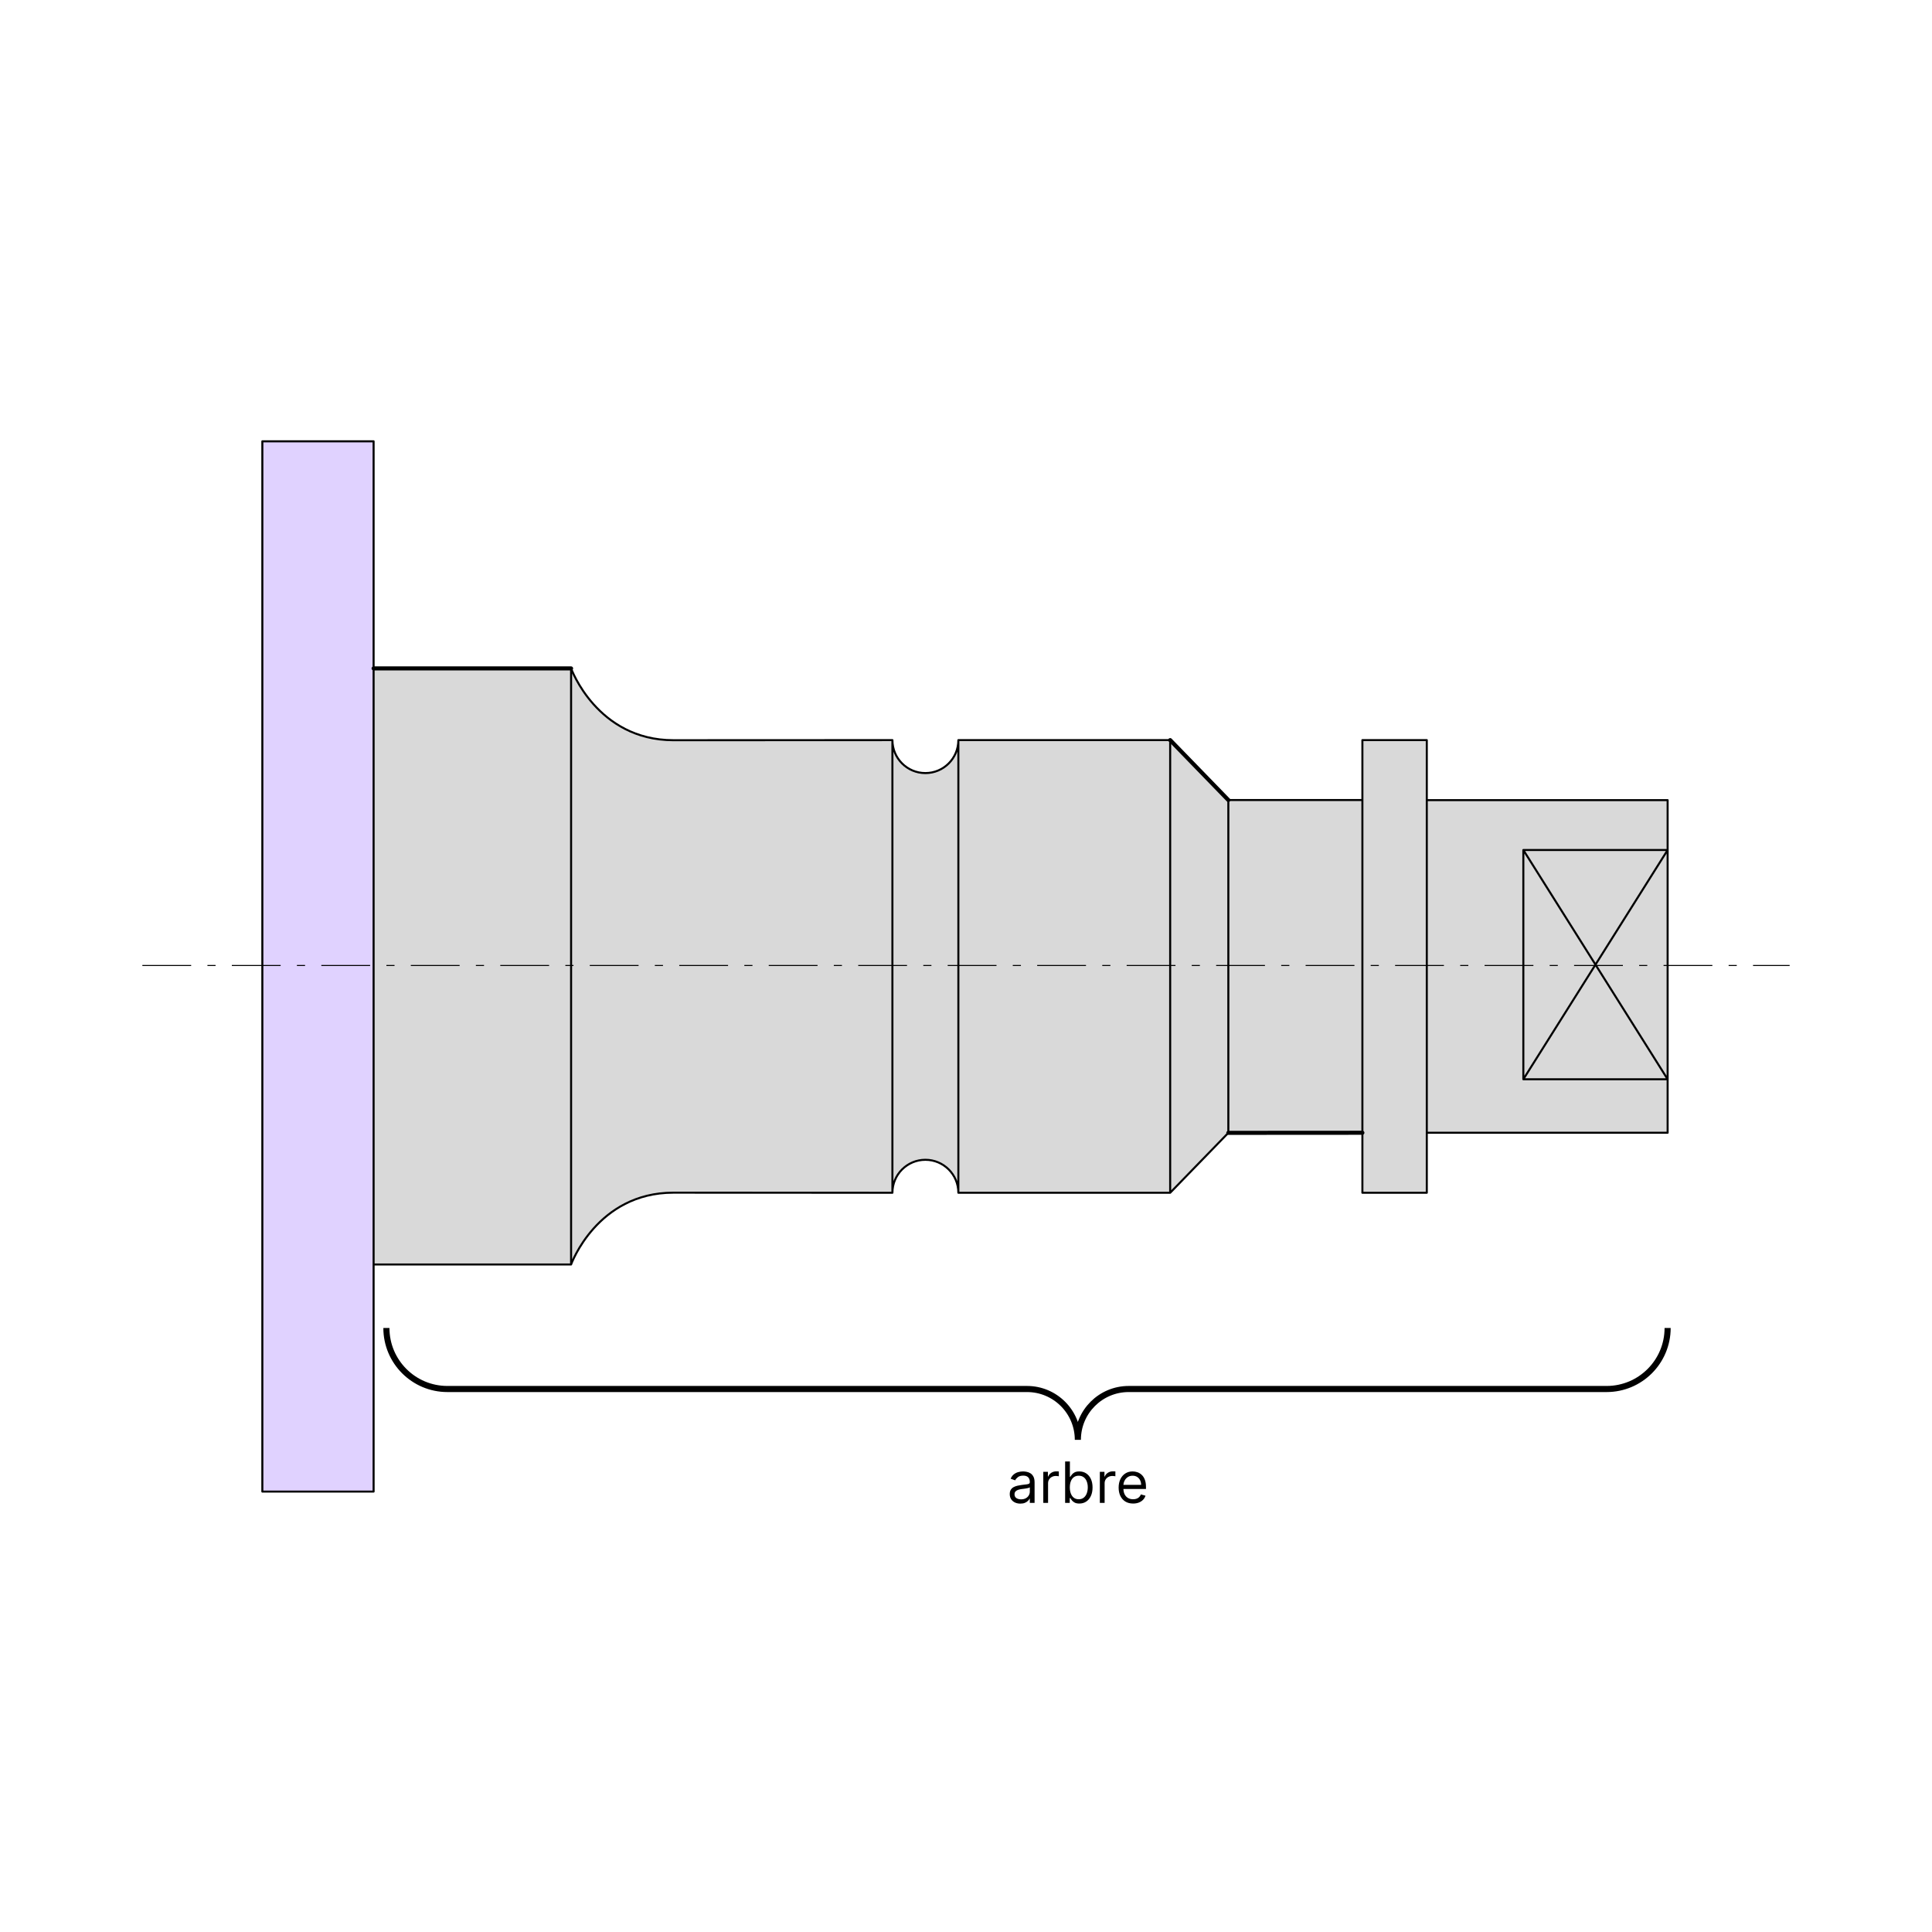
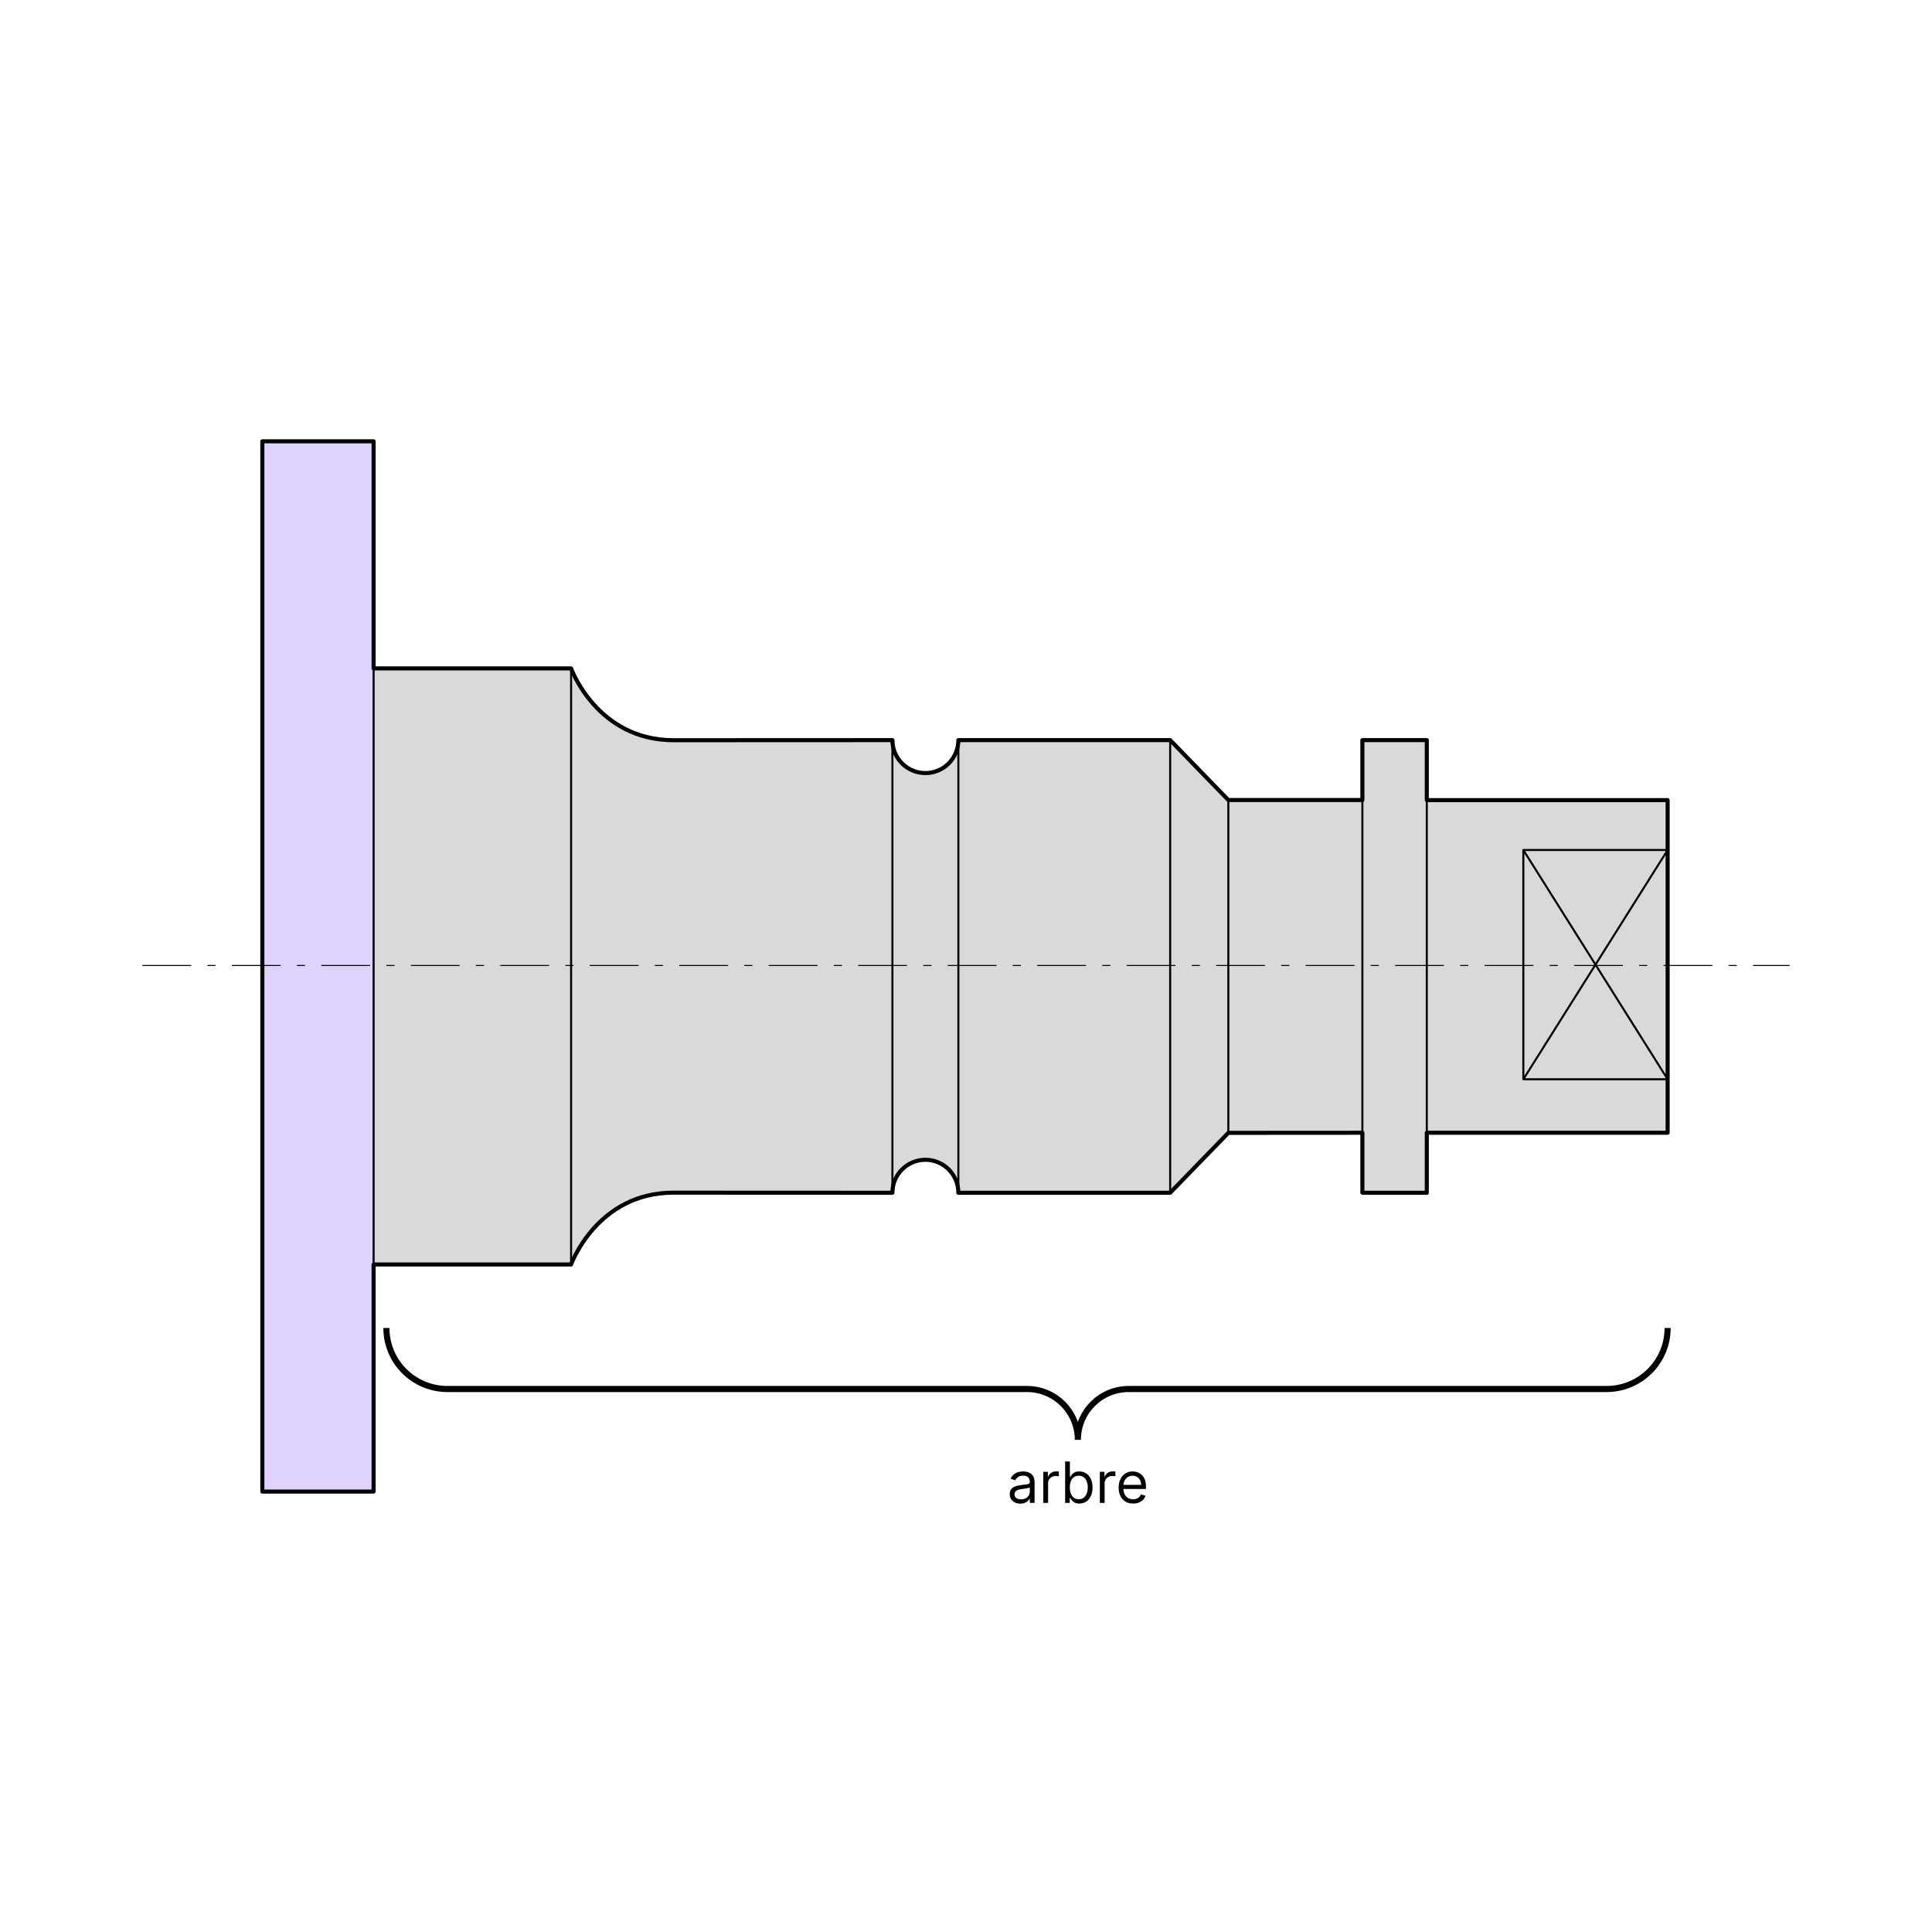
<svg xmlns="http://www.w3.org/2000/svg" width="950" height="950" viewBox="0 0 950 950" fill="none">
  <rect width="950" height="950" fill="white" />
  <path d="M183.709 217H129V733.433H183.709V621.763V328.67V217Z" fill="#E0D2FF" />
  <path d="M280.816 621.763V328.67H183.709V621.763H280.816Z" fill="#D9D9D9" />
  <path d="M331.118 586.456L438.812 586.504V363.93L331.118 363.977C293.5 363.93 280.816 328.67 280.816 328.67V621.763C280.816 621.763 293.5 586.456 331.118 586.456Z" fill="#D9D9D9" />
  <path d="M438.812 363.93V586.504C438.814 577.551 446.067 570.295 455.02 570.29C463.978 570.285 471.243 577.546 471.245 586.504V363.929C471.241 372.886 463.977 380.145 455.02 380.14C446.068 380.135 438.815 372.882 438.812 363.93Z" fill="#D9D9D9" />
  <path d="M471.245 586.504H575.394V363.929H471.245V586.504Z" fill="#D9D9D9" />
  <path d="M575.394 586.504L603.994 557.041V393.392L575.394 363.929V586.504Z" fill="#D9D9D9" />
  <path d="M603.994 393.392V557.041L669.913 557V393.392H603.994Z" fill="#D9D9D9" />
  <path d="M701.58 363.929H669.913V393.392V557V586.504H701.58V556.993V393.44V363.929Z" fill="#D9D9D9" />
  <path d="M701.58 556.993H820.005V530.692H749.055V417.968H820.005V393.44H701.58V556.993Z" fill="#D9D9D9" />
  <path d="M749.055 530.692H820.005V417.968H749.055V530.692Z" fill="#D9D9D9" />
  <path d="M280.816 621.763V328.67M280.816 621.763H183.709M280.816 621.763C280.816 621.763 293.5 586.456 331.118 586.456L438.812 586.504M438.812 586.504V363.93M438.812 586.504C438.814 577.551 446.067 570.295 455.02 570.29C463.978 570.285 471.243 577.546 471.245 586.504M438.812 363.93L331.118 363.977C293.5 363.93 280.816 328.67 280.816 328.67M438.812 363.93C438.815 372.882 446.068 380.135 455.02 380.14C463.977 380.145 471.241 372.886 471.245 363.929M280.816 328.67H183.709M183.709 621.763V733.433H129V217H183.709V328.67M183.709 621.763V328.67M471.245 586.504H575.394M471.245 586.504V363.929M471.245 363.929H575.394M575.394 586.504L603.994 557.041M575.394 586.504V363.929M575.394 363.929L603.994 393.392M603.994 557.041V393.392M603.994 557.041L669.913 557M603.994 393.392H669.913M669.913 393.392V557M669.913 393.392V363.929H701.58V393.44M669.913 557V586.504H701.58V556.993M701.58 556.993H820.005V530.692M701.58 556.993V393.44M820.005 530.692H749.055M820.005 530.692V417.968M820.005 530.692L749.055 417.968M749.055 530.692V417.968M749.055 530.692L820.005 417.968M749.055 417.968H820.005M820.005 417.968V393.44H701.58" stroke="black" stroke-linecap="round" stroke-linejoin="round" />
-   <path fill-rule="evenodd" clip-rule="evenodd" d="M183.709 328.67H280.816Z" stroke="black" stroke-width="2" stroke-linecap="round" stroke-linejoin="round" />
-   <path fill-rule="evenodd" clip-rule="evenodd" d="M603.994 393.392L575.394 363.929Z" stroke="black" stroke-width="2" stroke-linecap="round" stroke-linejoin="round" />
-   <path fill-rule="evenodd" clip-rule="evenodd" d="M603.994 557.041L669.913 557Z" stroke="black" stroke-width="2" stroke-linecap="round" stroke-linejoin="round" />
+   <path d="M183.709 217H129V733.433H183.709V621.763H280.816C280.816 621.763 293.5 586.456 331.118 586.456L438.812 586.504C438.814 577.551 446.067 570.295 455.02 570.29C463.978 570.285 471.243 577.546 471.245 586.504H575.394L603.994 557.041L669.913 557V586.504H701.58V556.993H820.005V530.692V417.968V393.44H701.58V363.929H669.913V393.392H603.994L575.394 363.929H471.245C471.241 372.886 463.977 380.145 455.02 380.14C446.068 380.135 438.815 372.882 438.812 363.93L331.118 363.977C293.5 363.93 280.816 328.67 280.816 328.67H183.709V217Z" stroke="black" stroke-width="2" stroke-linecap="round" stroke-linejoin="round" />
  <path d="M190 653C190 669.569 203.431 683 220 683H505C518.807 683 530 694.193 530 708C530 694.193 541.193 683 555 683H790C806.569 683 820 669.569 820 653" stroke="black" stroke-width="3" />
  <path d="M501.724 739.358C500.756 739.358 499.878 739.176 499.089 738.811C498.3 738.44 497.674 737.906 497.21 737.21C496.746 736.508 496.514 735.659 496.514 734.665C496.514 733.79 496.686 733.08 497.031 732.537C497.376 731.987 497.836 731.556 498.413 731.244C498.99 730.933 499.626 730.701 500.322 730.548C501.025 730.389 501.731 730.263 502.44 730.17C503.368 730.051 504.12 729.962 504.697 729.902C505.28 729.836 505.705 729.726 505.97 729.574C506.242 729.421 506.377 729.156 506.377 728.778V728.699C506.377 727.718 506.109 726.955 505.572 726.412C505.042 725.868 504.236 725.597 503.156 725.597C502.036 725.597 501.157 725.842 500.521 726.332C499.885 726.823 499.437 727.347 499.179 727.903L496.951 727.108C497.349 726.18 497.879 725.457 498.542 724.94C499.212 724.417 499.941 724.052 500.73 723.847C501.525 723.634 502.307 723.528 503.076 723.528C503.567 723.528 504.13 723.588 504.767 723.707C505.41 723.82 506.029 724.055 506.626 724.413C507.229 724.771 507.73 725.312 508.127 726.034C508.525 726.757 508.724 727.724 508.724 728.938V739H506.377V736.932H506.258C506.099 737.263 505.834 737.618 505.463 737.996C505.092 738.374 504.598 738.695 503.981 738.96C503.365 739.225 502.612 739.358 501.724 739.358ZM502.082 737.25C503.01 737.25 503.792 737.068 504.429 736.703C505.072 736.339 505.556 735.868 505.88 735.291C506.212 734.714 506.377 734.108 506.377 733.472V731.324C506.278 731.443 506.059 731.553 505.721 731.652C505.39 731.745 505.005 731.828 504.568 731.901C504.137 731.967 503.716 732.027 503.305 732.08C502.901 732.126 502.573 732.166 502.321 732.199C501.711 732.278 501.141 732.408 500.61 732.587C500.087 732.759 499.663 733.021 499.338 733.372C499.02 733.717 498.86 734.187 498.86 734.784C498.86 735.599 499.162 736.216 499.765 736.634C500.375 737.045 501.147 737.25 502.082 737.25ZM513.007 739V723.727H515.274V726.034H515.433C515.712 725.278 516.215 724.665 516.945 724.195C517.674 723.724 518.496 723.489 519.411 723.489C519.583 723.489 519.798 723.492 520.057 723.499C520.315 723.505 520.511 723.515 520.643 723.528V725.915C520.564 725.895 520.382 725.865 520.097 725.825C519.818 725.779 519.523 725.756 519.212 725.756C518.469 725.756 517.806 725.911 517.223 726.223C516.646 726.528 516.189 726.952 515.851 727.496C515.519 728.033 515.354 728.646 515.354 729.335V739H513.007ZM523.743 739V718.636H526.09V726.153H526.289C526.461 725.888 526.7 725.55 527.005 725.139C527.316 724.722 527.76 724.35 528.337 724.026C528.92 723.694 529.709 723.528 530.703 723.528C531.989 723.528 533.123 723.85 534.104 724.493C535.085 725.136 535.851 726.047 536.401 727.227C536.951 728.407 537.226 729.799 537.226 731.403C537.226 733.021 536.951 734.423 536.401 735.609C535.851 736.789 535.088 737.704 534.114 738.354C533.14 738.997 532.016 739.318 530.743 739.318C529.762 739.318 528.977 739.156 528.387 738.831C527.797 738.5 527.343 738.125 527.025 737.707C526.706 737.283 526.461 736.932 526.289 736.653H526.01V739H523.743ZM526.05 731.364C526.05 732.517 526.219 733.535 526.557 734.416C526.895 735.291 527.389 735.977 528.039 736.474C528.688 736.965 529.484 737.21 530.425 737.21C531.406 737.21 532.225 736.952 532.881 736.435C533.544 735.911 534.041 735.208 534.373 734.327C534.711 733.438 534.88 732.451 534.88 731.364C534.88 730.29 534.714 729.322 534.382 728.46C534.058 727.592 533.564 726.906 532.901 726.402C532.245 725.892 531.419 725.636 530.425 725.636C529.471 725.636 528.668 725.878 528.019 726.362C527.369 726.839 526.879 727.509 526.547 728.371C526.216 729.226 526.05 730.223 526.05 731.364ZM540.816 739V723.727H543.083V726.034H543.242C543.52 725.278 544.024 724.665 544.753 724.195C545.482 723.724 546.304 723.489 547.219 723.489C547.391 723.489 547.607 723.492 547.865 723.499C548.124 723.505 548.319 723.515 548.452 723.528V725.915C548.373 725.895 548.19 725.865 547.905 725.825C547.627 725.779 547.332 725.756 547.02 725.756C546.278 725.756 545.615 725.911 545.032 726.223C544.455 726.528 543.998 726.952 543.659 727.496C543.328 728.033 543.162 728.646 543.162 729.335V739H540.816ZM557.172 739.318C555.701 739.318 554.431 738.993 553.364 738.344C552.303 737.688 551.485 736.773 550.908 735.599C550.338 734.42 550.053 733.047 550.053 731.483C550.053 729.919 550.338 728.54 550.908 727.347C551.485 726.147 552.287 725.212 553.314 724.543C554.348 723.866 555.555 723.528 556.934 723.528C557.729 723.528 558.515 723.661 559.29 723.926C560.066 724.191 560.772 724.622 561.408 725.219C562.044 725.809 562.551 726.591 562.929 727.565C563.307 728.54 563.496 729.74 563.496 731.165V732.159H551.723V730.131H561.11C561.11 729.269 560.937 728.5 560.593 727.824C560.255 727.148 559.771 726.614 559.141 726.223C558.518 725.832 557.782 725.636 556.934 725.636C555.999 725.636 555.19 725.868 554.507 726.332C553.831 726.79 553.311 727.386 552.946 728.122C552.582 728.858 552.4 729.647 552.4 730.489V731.841C552.4 732.994 552.598 733.972 552.996 734.774C553.4 735.57 553.961 736.176 554.676 736.594C555.392 737.005 556.224 737.21 557.172 737.21C557.789 737.21 558.346 737.124 558.843 736.952C559.346 736.773 559.781 736.508 560.145 736.156C560.51 735.798 560.792 735.354 560.99 734.824L563.257 735.46C563.019 736.229 562.618 736.905 562.054 737.489C561.491 738.065 560.795 738.516 559.966 738.841C559.138 739.159 558.206 739.318 557.172 739.318Z" fill="black" />
  <line x1="70" y1="474.75" x2="880" y2="474.75" stroke="black" stroke-width="0.5" stroke-dasharray="24 8 4 8" />
</svg>
